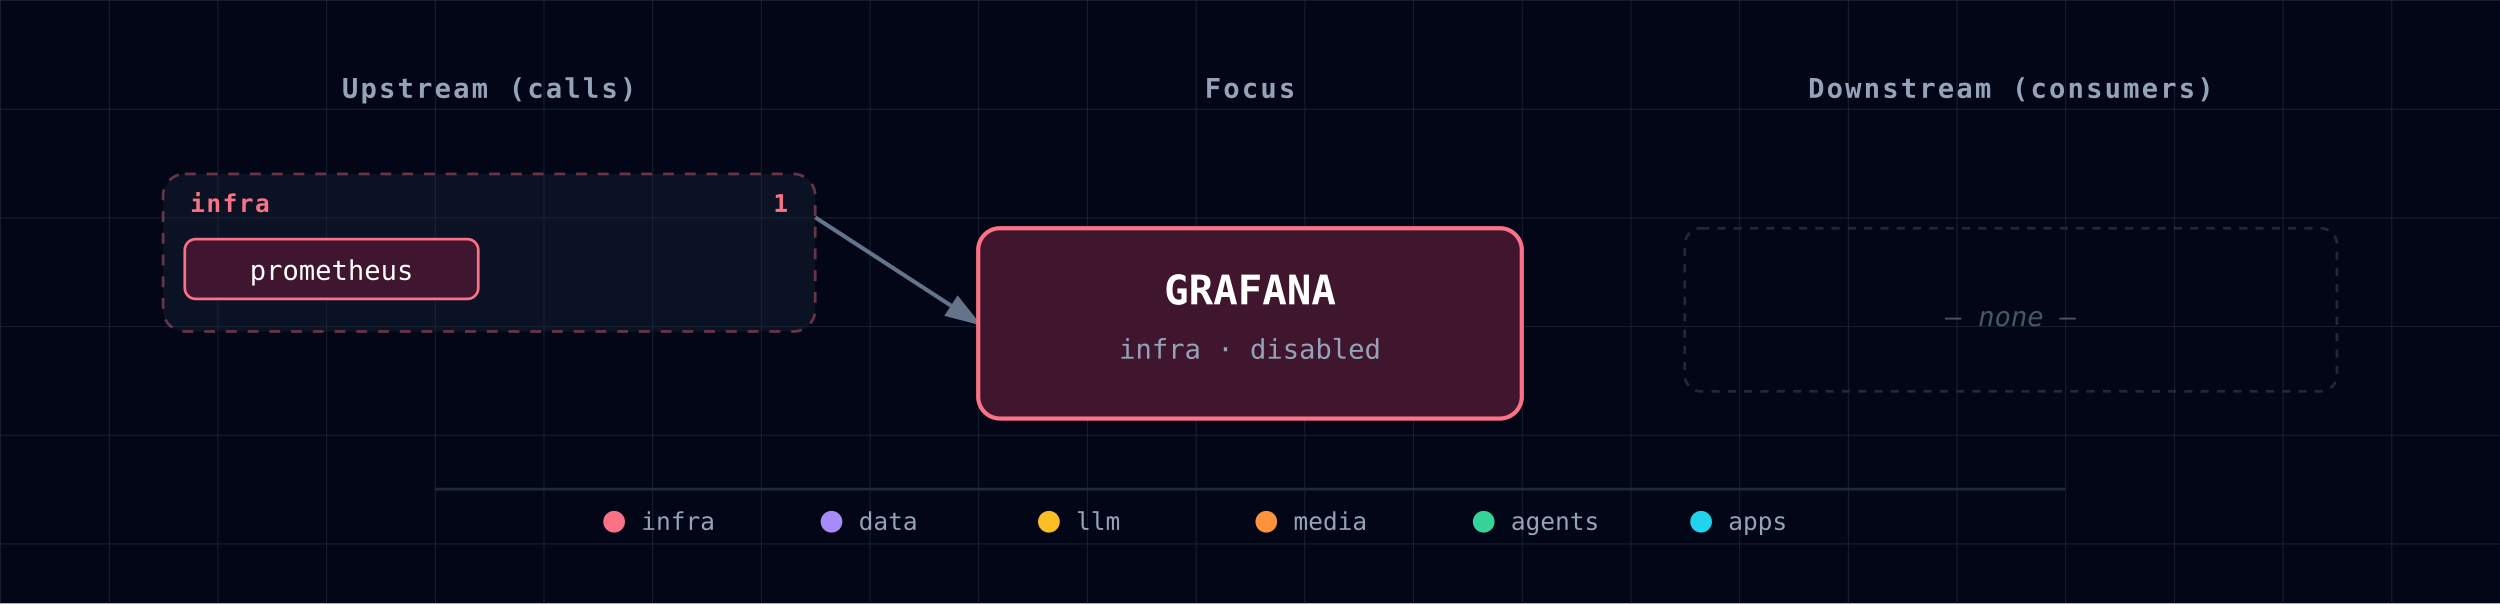
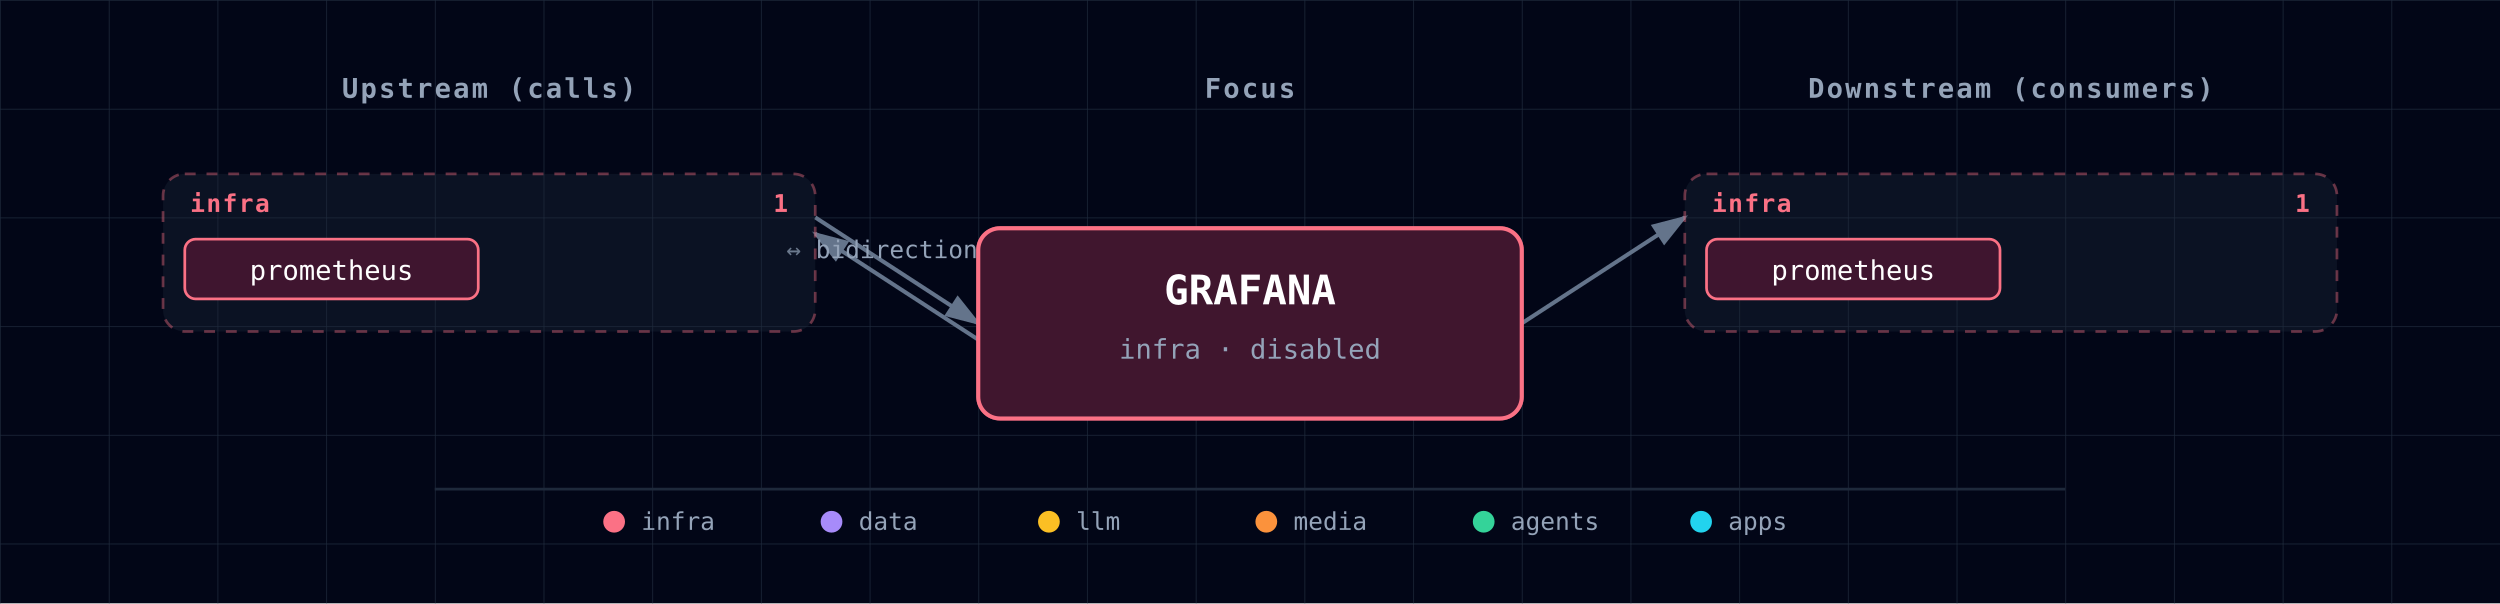
<svg xmlns="http://www.w3.org/2000/svg" viewBox="0 0 920 222" font-family="'JetBrains Mono', 'Fira Code', Menlo, Consolas, monospace">
  <defs>
    <pattern id="grid" width="40" height="40" patternUnits="userSpaceOnUse">
      <path d="M 40 0 L 0 0 0 40" fill="none" stroke="#1e293b" stroke-width="0.5" />
    </pattern>
    <marker id="arrowhead" markerWidth="9" markerHeight="6" refX="8" refY="3" orient="auto">
      <polygon points="0 0, 9 3, 0 6" fill="#64748b" />
    </marker>
    <filter id="focus-glow" x="-50%" y="-50%" width="200%" height="200%">
      <feGaussianBlur in="SourceAlpha" stdDeviation="6" />
      <feFlood flood-color="#fb7185" flood-opacity="0.6" />
      <feComposite in2="SourceAlpha" operator="in" />
      <feMerge>
        <feMergeNode />
        <feMergeNode in="SourceGraphic" />
      </feMerge>
    </filter>
  </defs>
  <rect width="920" height="222" fill="#020617" />
  <rect width="920" height="222" fill="url(#grid)" />
  <text x="180" y="36" fill="#94a3b8" font-size="10" font-weight="600" text-anchor="middle" letter-spacing="0.08em">Upstream (calls)</text>
  <text x="460" y="36" fill="#94a3b8" font-size="10" font-weight="600" text-anchor="middle" letter-spacing="0.08em">Focus</text>
  <text x="740" y="36" fill="#94a3b8" font-size="10" font-weight="600" text-anchor="middle" letter-spacing="0.08em">Downstream (consumers)</text>
  <line x1="300" y1="80" x2="360" y2="119" stroke="#64748b" stroke-width="1.5" marker-end="url(#arrowhead)" />
+   <line x1="360" y1="125" x2="300" y2="86" stroke="#64748b" stroke-width="1.5" marker-end="url(#arrowhead)" />
+   <text x="330" y="95" fill="#94a3b8" font-size="9" text-anchor="middle">↔ bidirectional</text>
+   <line x1="560" y1="119" x2="620" y2="80" stroke="#64748b" stroke-width="1.5" marker-end="url(#arrowhead)" />
  <g>
    <g class="cluster">
      <rect x="60" y="64" width="240" height="58" rx="8" fill="rgba(30,41,59,0.35)" stroke="#fb7185" stroke-width="1" stroke-dasharray="4,4" stroke-opacity="0.4" />
      <text x="70" y="78" fill="#fb7185" font-size="9" font-weight="700" text-anchor="start" style="letter-spacing:0.06em;text-transform:uppercase;">infra</text>
      <text x="290" y="78" fill="#fb7185" font-size="9" font-weight="600" text-anchor="end">1</text>
    </g>
    <g>
      <rect x="68" y="88" width="108" height="22" rx="4" fill="#0f172a" />
      <rect x="68" y="88" width="108" height="22" rx="4" fill="rgba(136, 19, 55, 0.4)" stroke="#fb7185" stroke-width="1" />
      <text x="122" y="103" fill="white" font-size="10" text-anchor="middle">prometheus</text>
    </g>
  </g>
  <g>
-     <rect x="620" y="84" width="240" height="60" rx="6" fill="none" stroke="#1e293b" stroke-width="1" stroke-dasharray="3,3" />
-     <text x="740" y="120" fill="#475569" font-size="10" font-style="italic" text-anchor="middle">— none —</text>
+     <g class="cluster">
+       <rect x="620" y="64" width="240" height="58" rx="8" fill="rgba(30,41,59,0.35)" stroke="#fb7185" stroke-width="1" stroke-dasharray="4,4" stroke-opacity="0.4" />
+       <text x="630" y="78" fill="#fb7185" font-size="9" font-weight="700" text-anchor="start" style="letter-spacing:0.06em;text-transform:uppercase;">infra</text>
+       <text x="850" y="78" fill="#fb7185" font-size="9" font-weight="600" text-anchor="end">1</text>
+     </g>
+     <g>
+       <rect x="628" y="88" width="108" height="22" rx="4" fill="#0f172a" />
+       <rect x="628" y="88" width="108" height="22" rx="4" fill="rgba(136, 19, 55, 0.4)" stroke="#fb7185" stroke-width="1" />
+       <text x="682" y="103" fill="white" font-size="10" text-anchor="middle">prometheus</text>
+     </g>
  </g>
  <g class="focus" filter="url(#focus-glow)">
    <rect x="360" y="84" width="200" height="70" rx="8" fill="#0f172a" />
    <rect x="360" y="84" width="200" height="70" rx="8" fill="rgba(136, 19, 55, 0.4)" stroke="#fb7185" stroke-width="1.5" />
    <text x="460" y="112" fill="white" font-size="15" font-weight="700" text-anchor="middle">GRAFANA</text>
    <text x="460" y="132" fill="#94a3b8" font-size="10" text-anchor="middle">infra · disabled</text>
  </g>
  <g class="legend">
    <line x1="160" y1="180" x2="760" y2="180" stroke="#1e293b" stroke-width="1" />
    <circle cx="226" cy="192" r="4" fill="#fb7185" />
    <text x="236" y="195" fill="#94a3b8" font-size="9" font-weight="400" text-anchor="start">infra</text>
    <circle cx="306" cy="192" r="4" fill="#a78bfa" />
    <text x="316" y="195" fill="#94a3b8" font-size="9" font-weight="400" text-anchor="start">data</text>
    <circle cx="386" cy="192" r="4" fill="#fbbf24" />
    <text x="396" y="195" fill="#94a3b8" font-size="9" font-weight="400" text-anchor="start">llm</text>
    <circle cx="466" cy="192" r="4" fill="#fb923c" />
    <text x="476" y="195" fill="#94a3b8" font-size="9" font-weight="400" text-anchor="start">media</text>
    <circle cx="546" cy="192" r="4" fill="#34d399" />
    <text x="556" y="195" fill="#94a3b8" font-size="9" font-weight="400" text-anchor="start">agents</text>
    <circle cx="626" cy="192" r="4" fill="#22d3ee" />
    <text x="636" y="195" fill="#94a3b8" font-size="9" font-weight="400" text-anchor="start">apps</text>
  </g>
</svg>
